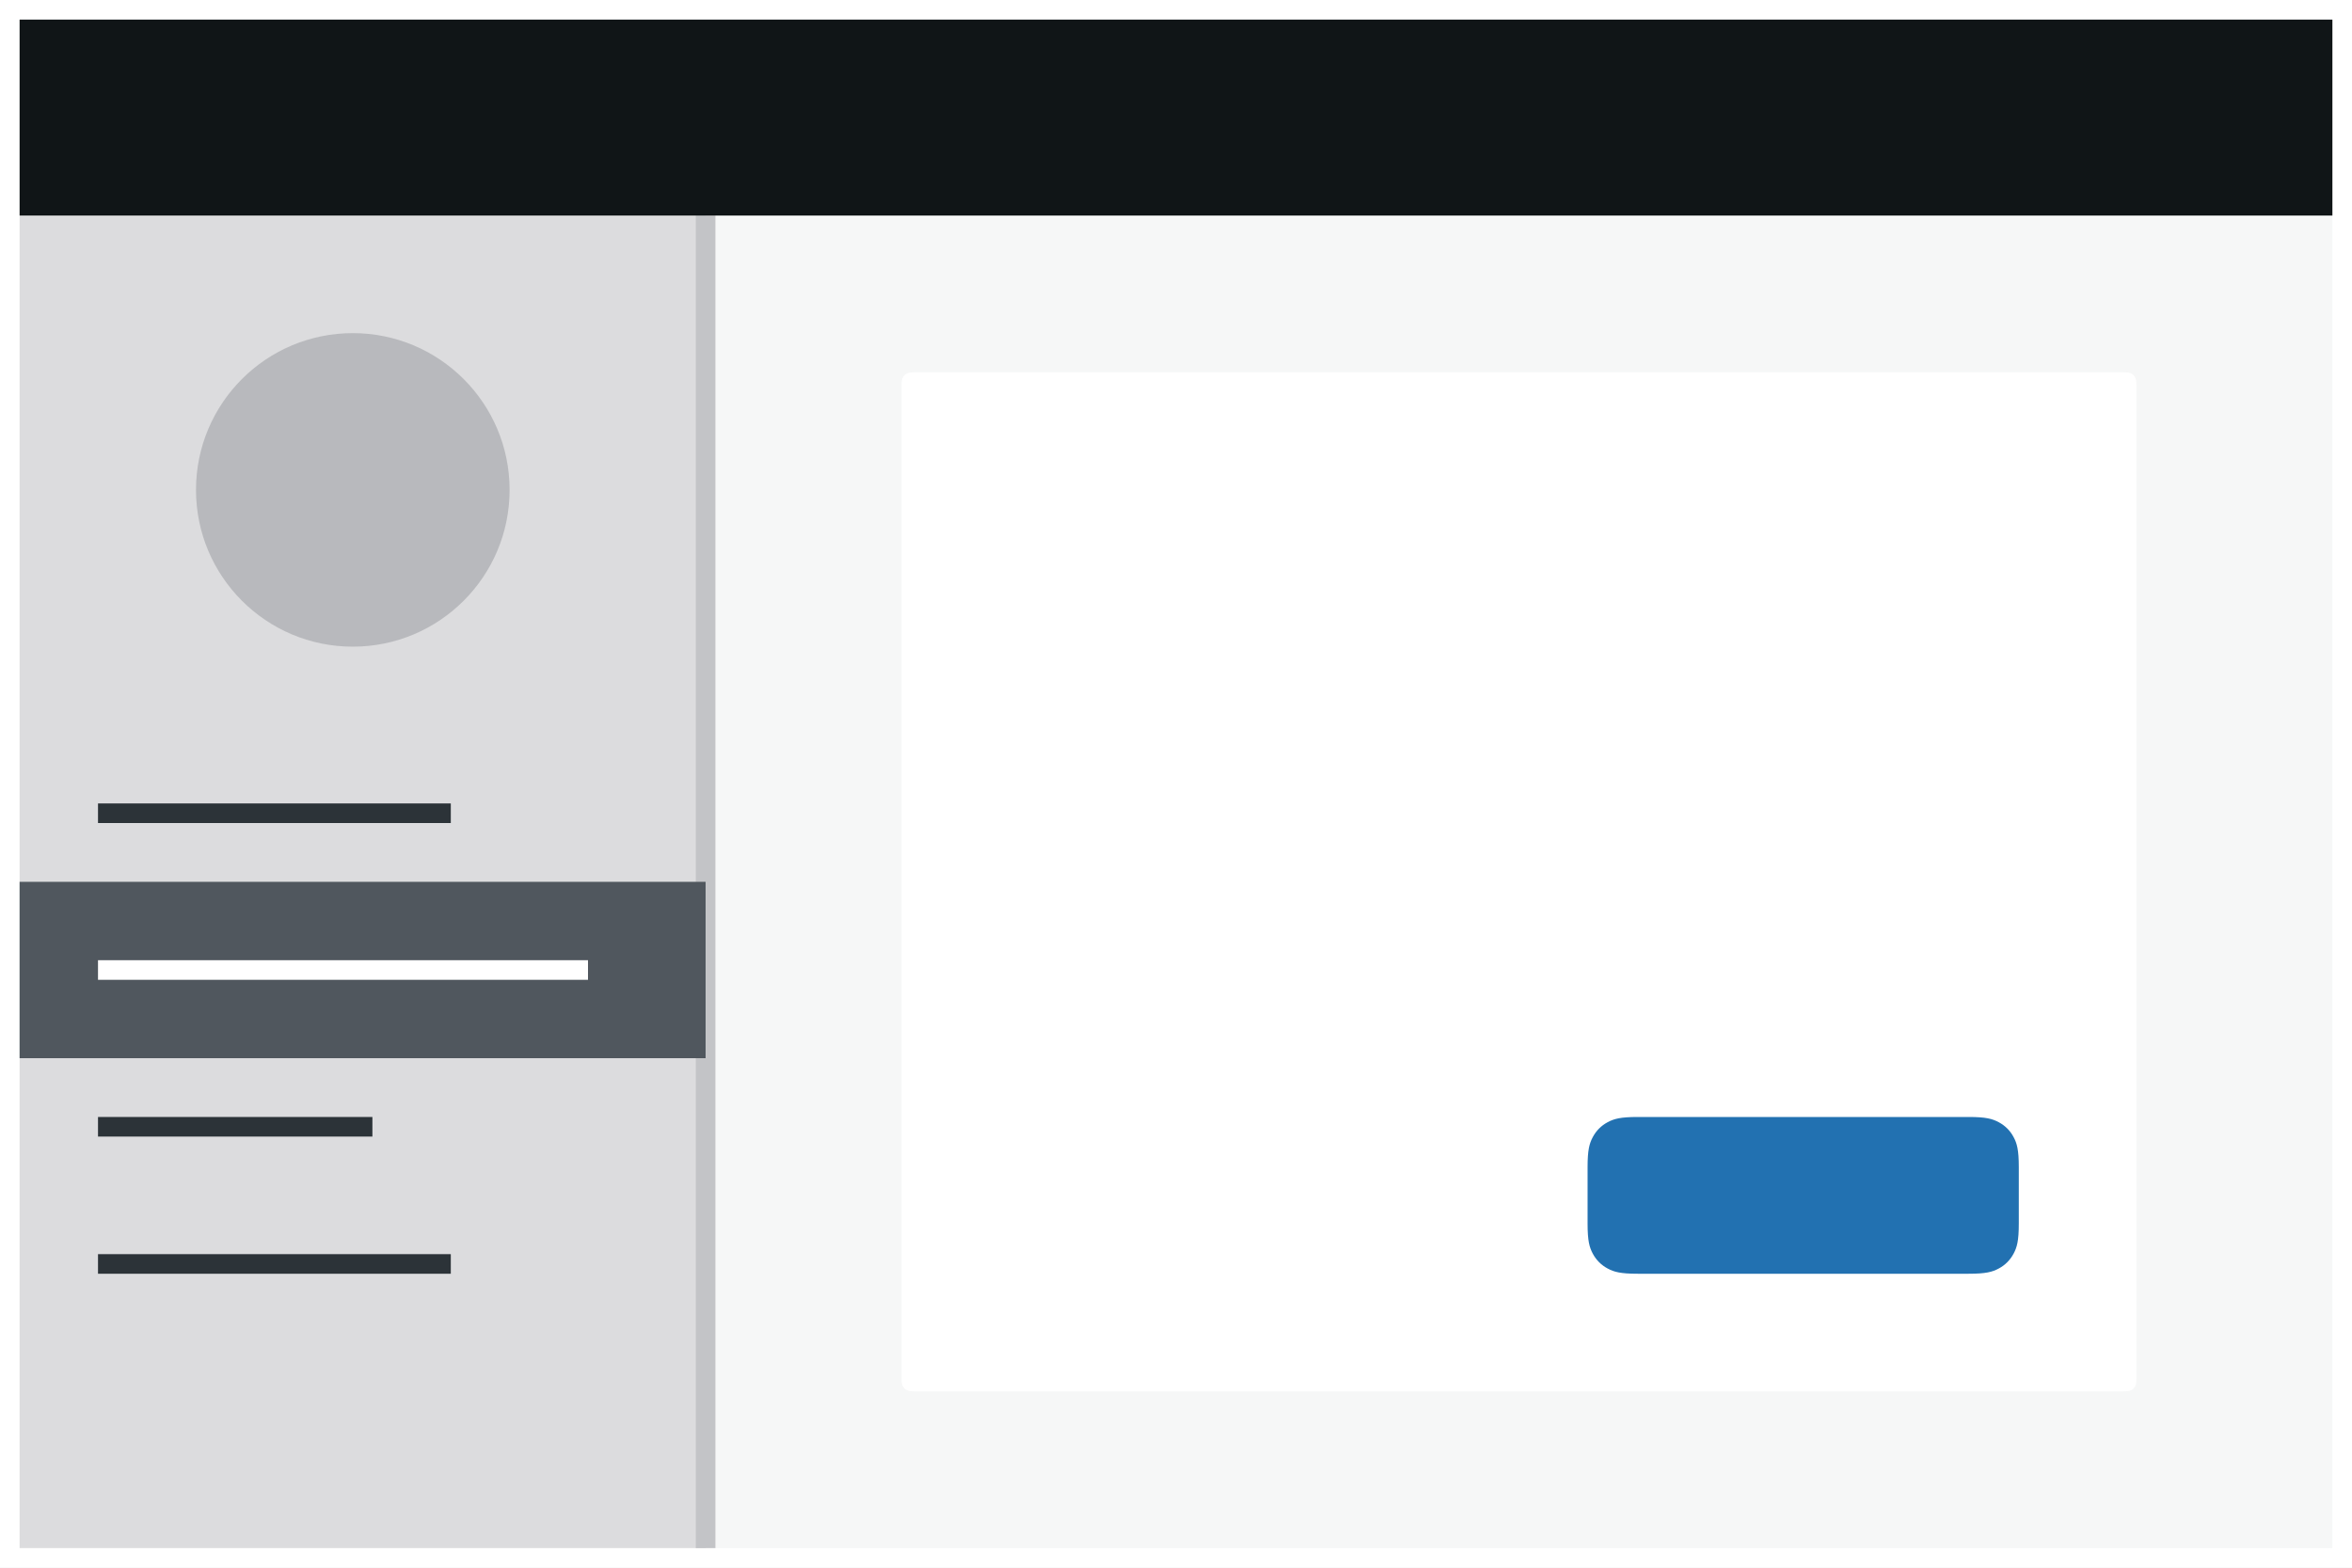
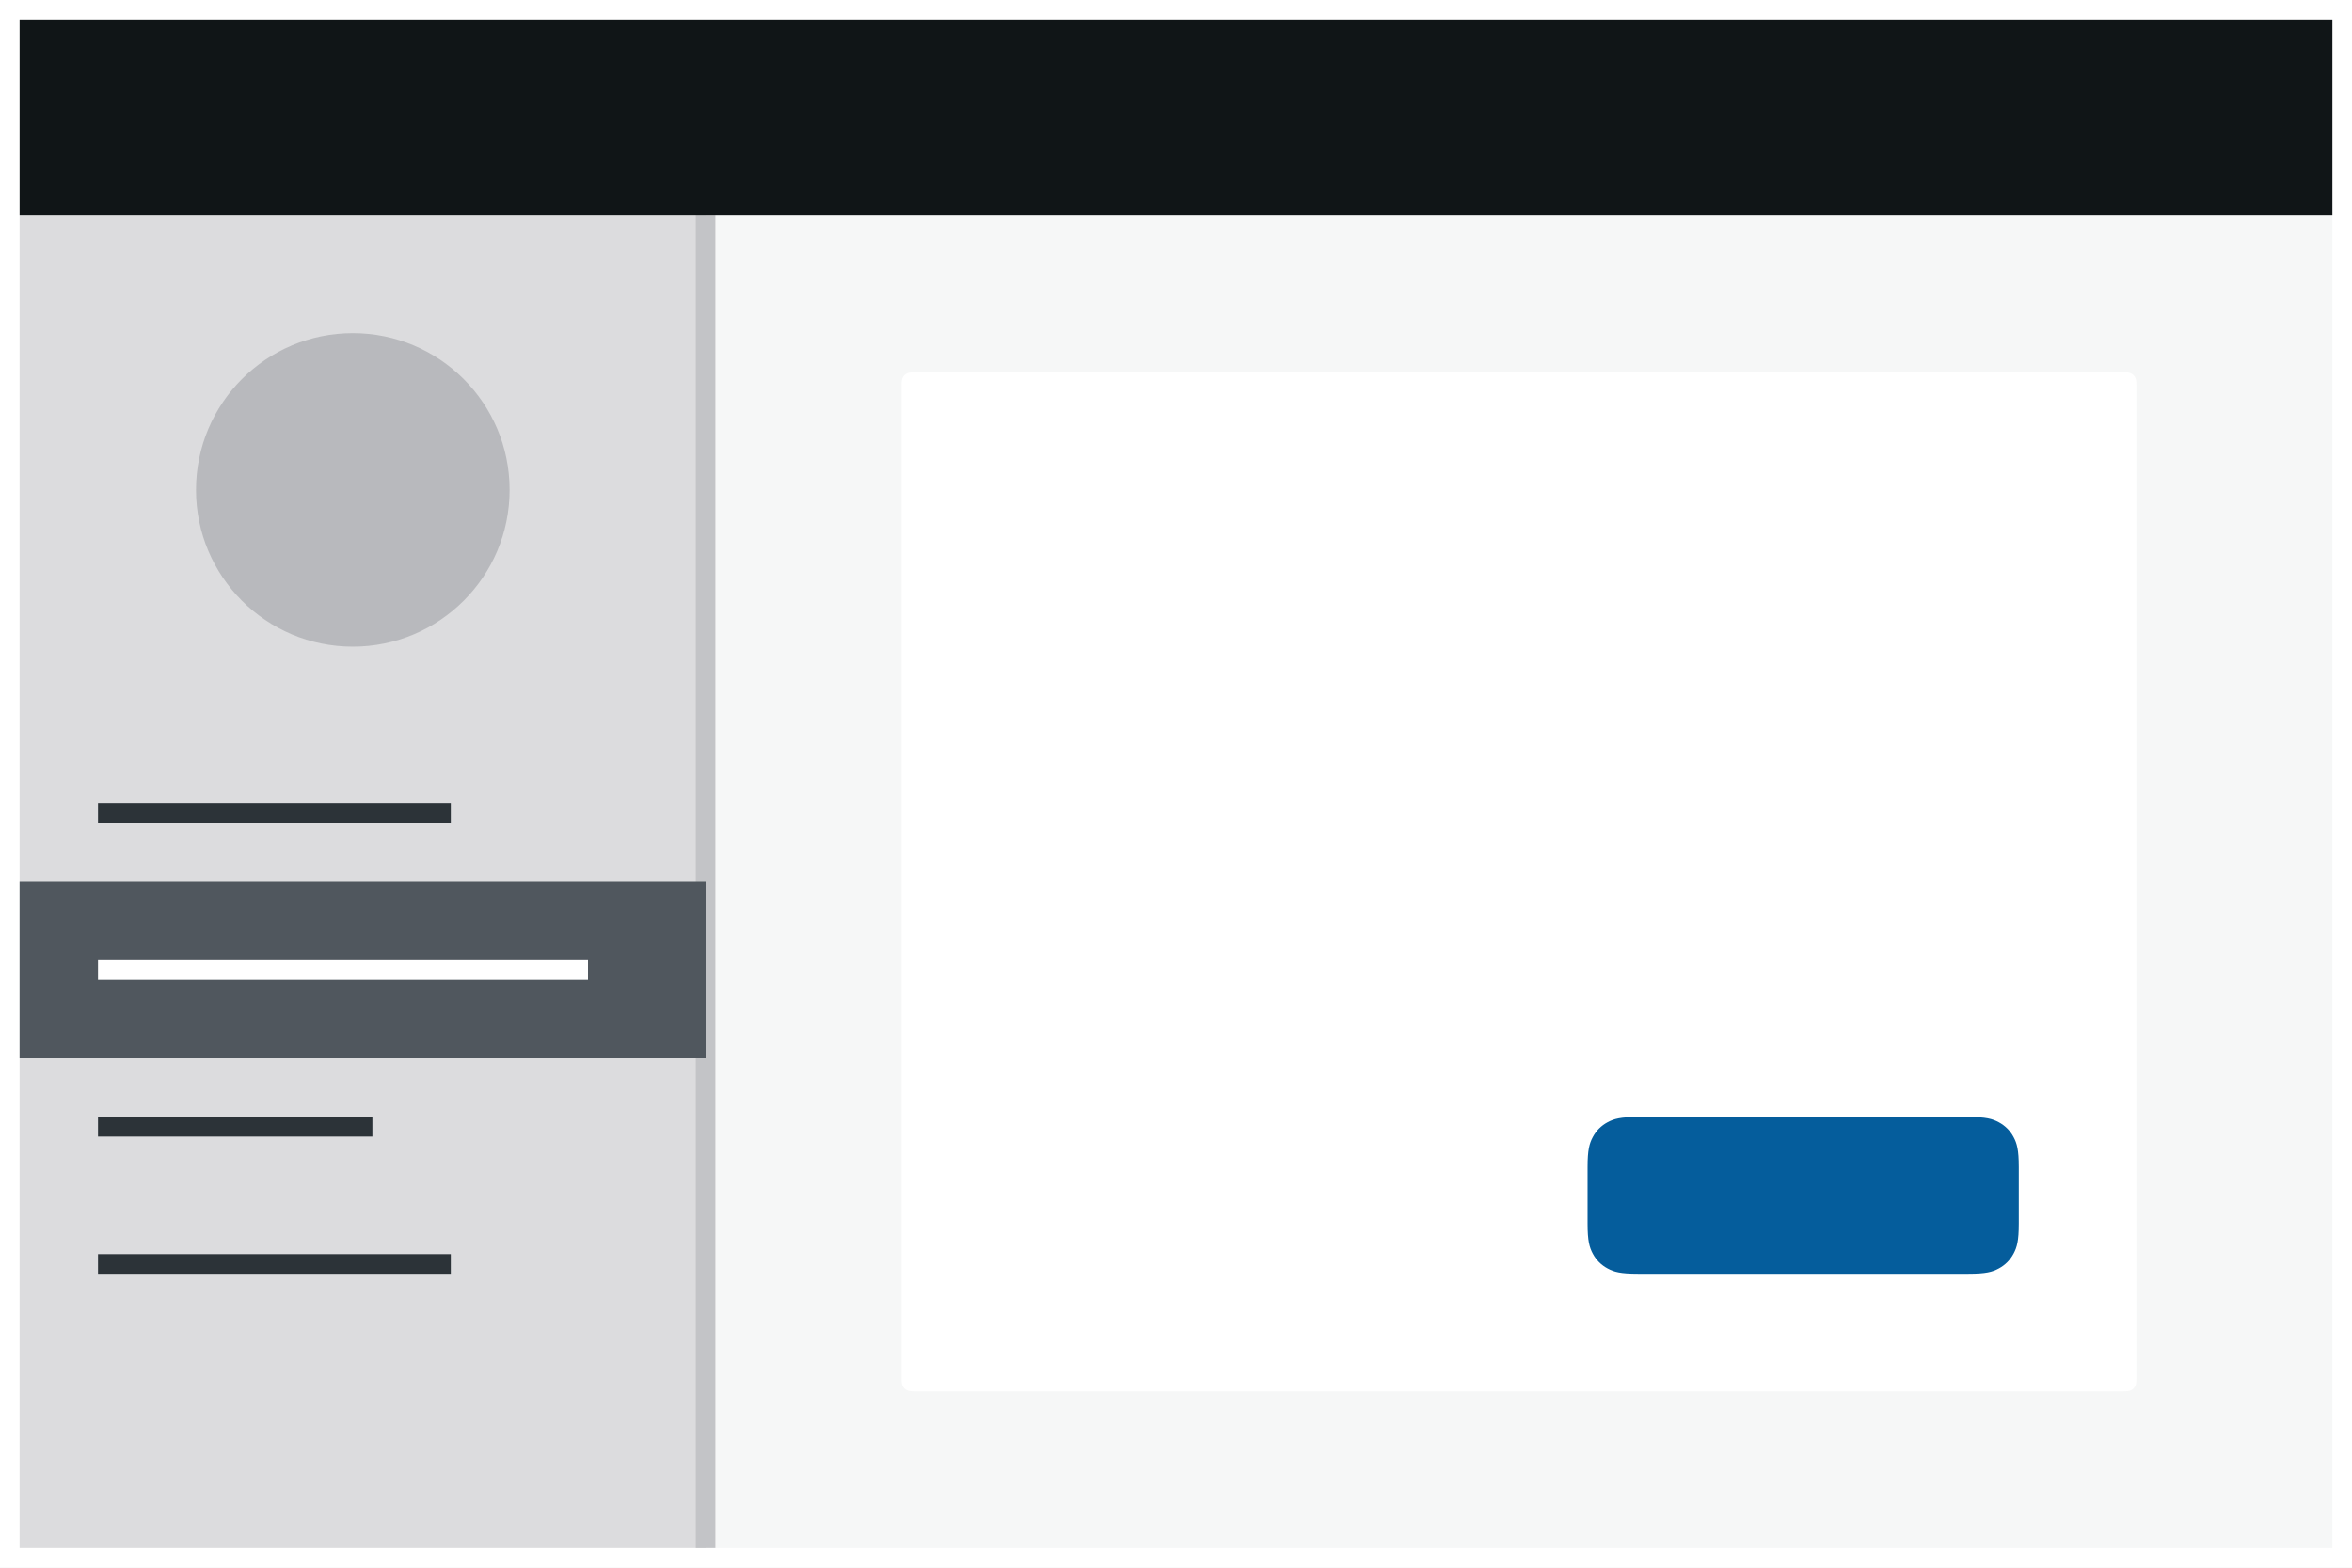
<svg xmlns="http://www.w3.org/2000/svg" width="120" height="80">
  <g fill="none" fill-rule="evenodd">
    <path fill="#FFF" d="M0 0h120v80H0z" />
    <path fill="#F6F7F7" d="M36 11h83v68H36z" />
    <path d="M46.641 19h61.718c.223 0 .304.023.385.067a.454.454 0 01.19.189c.043.081.066.162.066.385v50.718c0 .223-.023.304-.067.385a.454.454 0 01-.189.19c-.081.043-.162.066-.385.066H46.641c-.223 0-.304-.023-.385-.067a.454.454 0 01-.19-.189c-.043-.081-.066-.162-.066-.385V19.641c0-.223.023-.304.067-.385a.454.454 0 01.189-.19c.081-.043.162-.066.385-.066z" fill="#FFF" />
-     <path d="M83.564 57h16.872c.892 0 1.215.093 1.54.267.327.174.583.43.757.756.174.326.267.65.267 1.54v2.873c0 .892-.093 1.215-.267 1.54-.174.327-.43.583-.756.757-.326.174-.65.267-1.54.267H83.563c-.892 0-1.215-.093-1.54-.267a1.817 1.817 0 01-.757-.756c-.174-.326-.267-.65-.267-1.54v-2.873c0-.892.093-1.215.267-1.54.174-.327.43-.583.756-.757.326-.174.65-.267 1.54-.267z" fill="#2271B1" />
+     <path d="M83.564 57h16.872c.892 0 1.215.093 1.54.267.327.174.583.43.757.756.174.326.267.65.267 1.54v2.873c0 .892-.093 1.215-.267 1.54-.174.327-.43.583-.756.757-.326.174-.65.267-1.54.267H83.563c-.892 0-1.215-.093-1.54-.267a1.817 1.817 0 01-.757-.756c-.174-.326-.267-.65-.267-1.54v-2.873c0-.892.093-1.215.267-1.54.174-.327.43-.583.756-.757.326-.174.65-.267 1.54-.267z" fill="#055d9c" />
    <path fill="#DCDCDE" d="M1 11h35v68H1z" />
    <path fill="#C3C4C7" d="M35.5 11h1v68h-1z" />
    <path d="M23 64v1H5v-1h18zm-4-7v1H5v-1h14zm4-16v1H5v-1h18z" fill="#2C3338" />
    <path fill="#50575E" d="M1 45h35v9H1z" />
    <path fill="#FFF" d="M5 49h25v1H5z" />
    <circle fill-opacity=".3" fill="#646970" cx="18" cy="25" r="8" />
    <path fill="#101517" d="M1 1h118v10H1z" />
  </g>
</svg>
